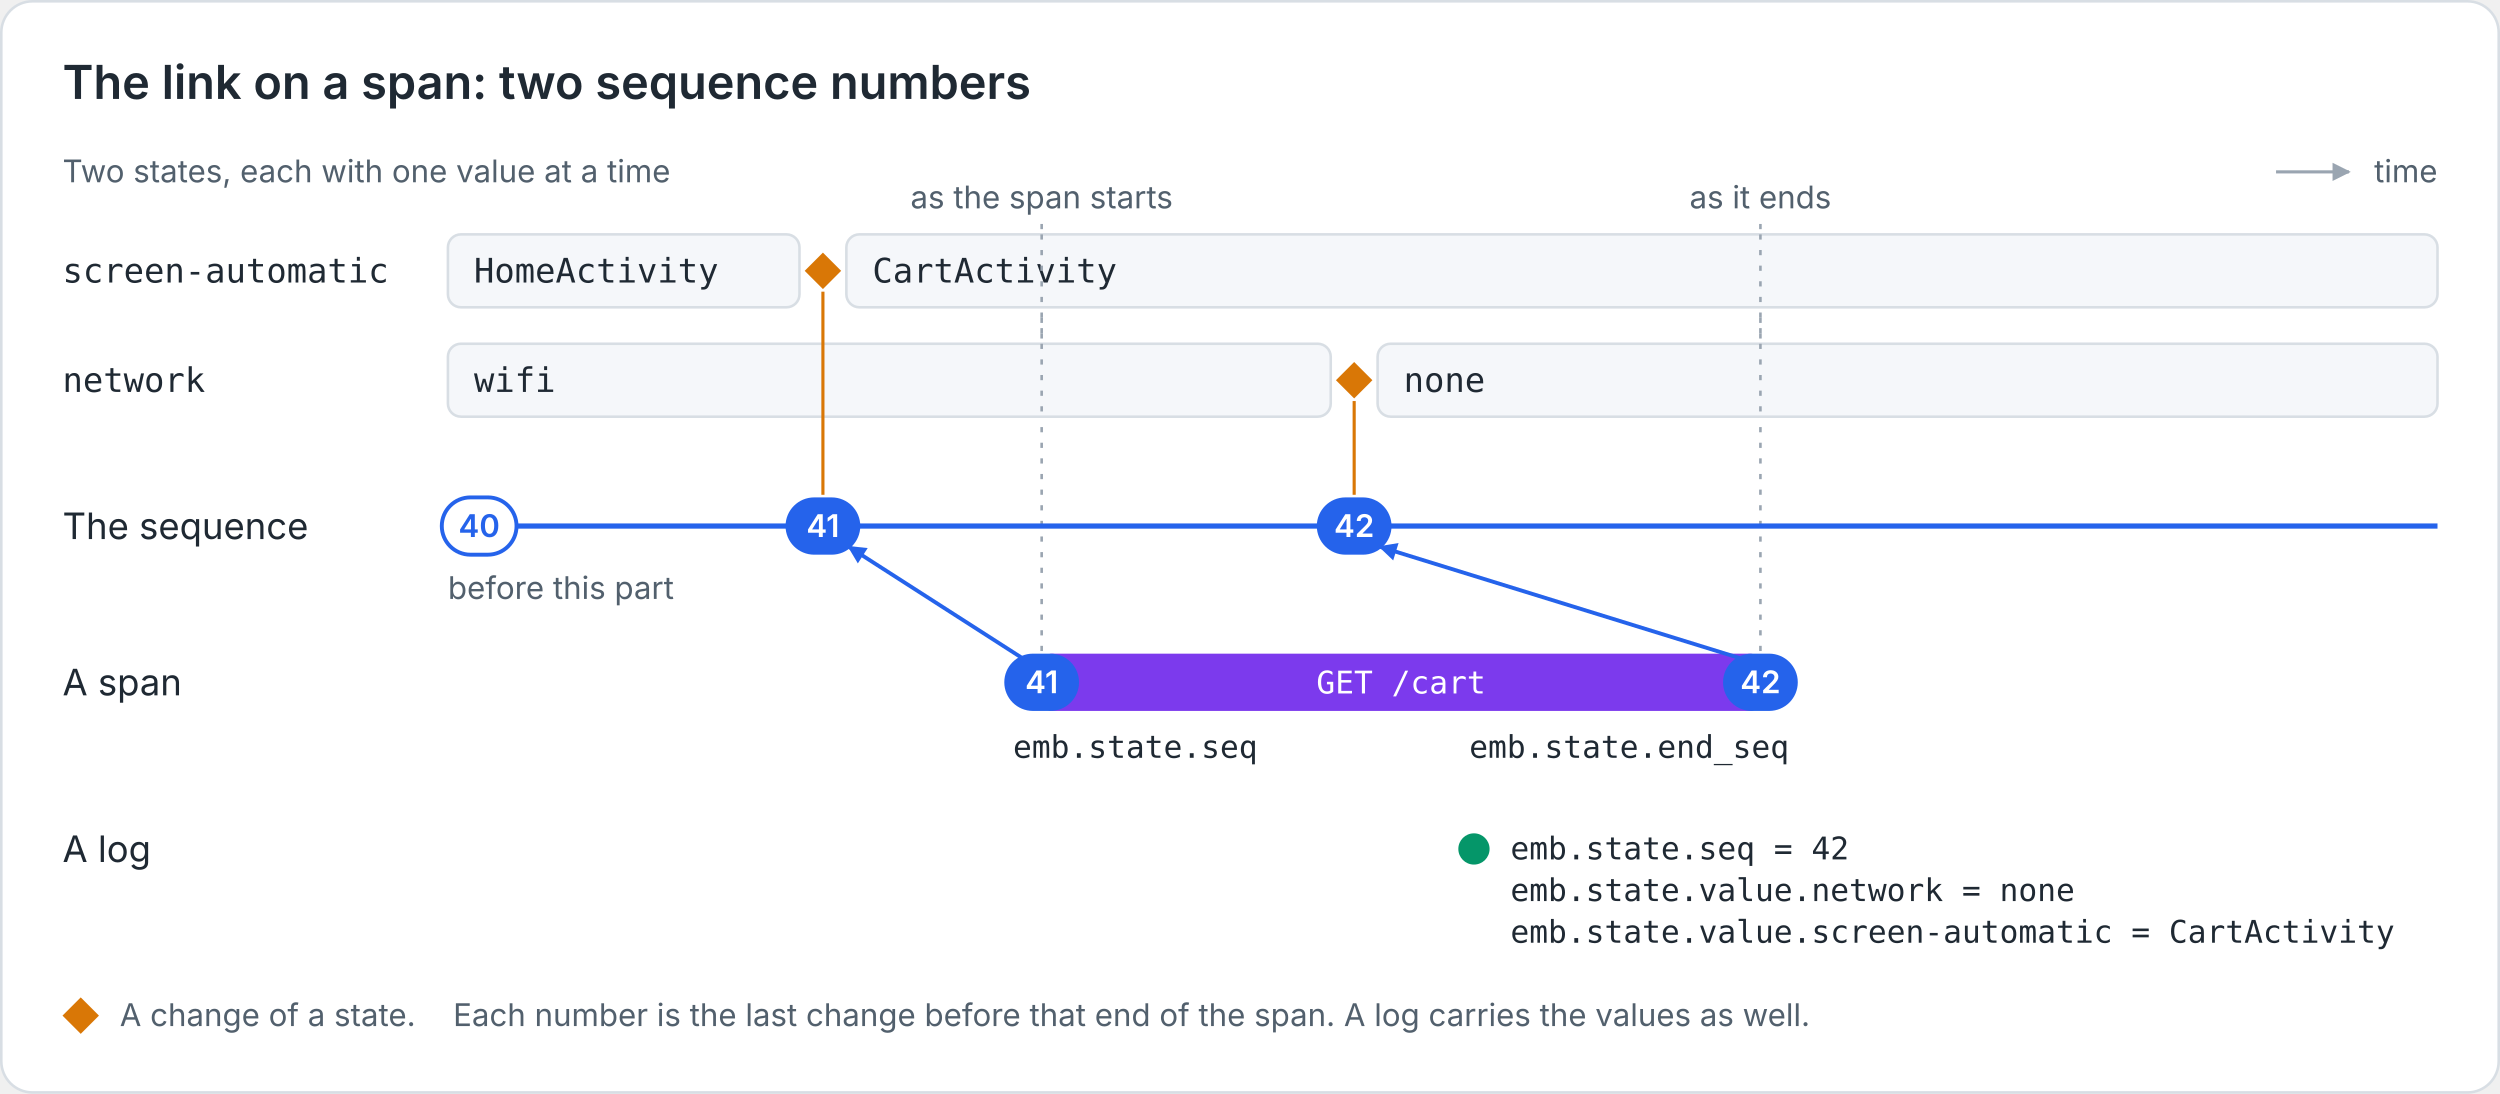
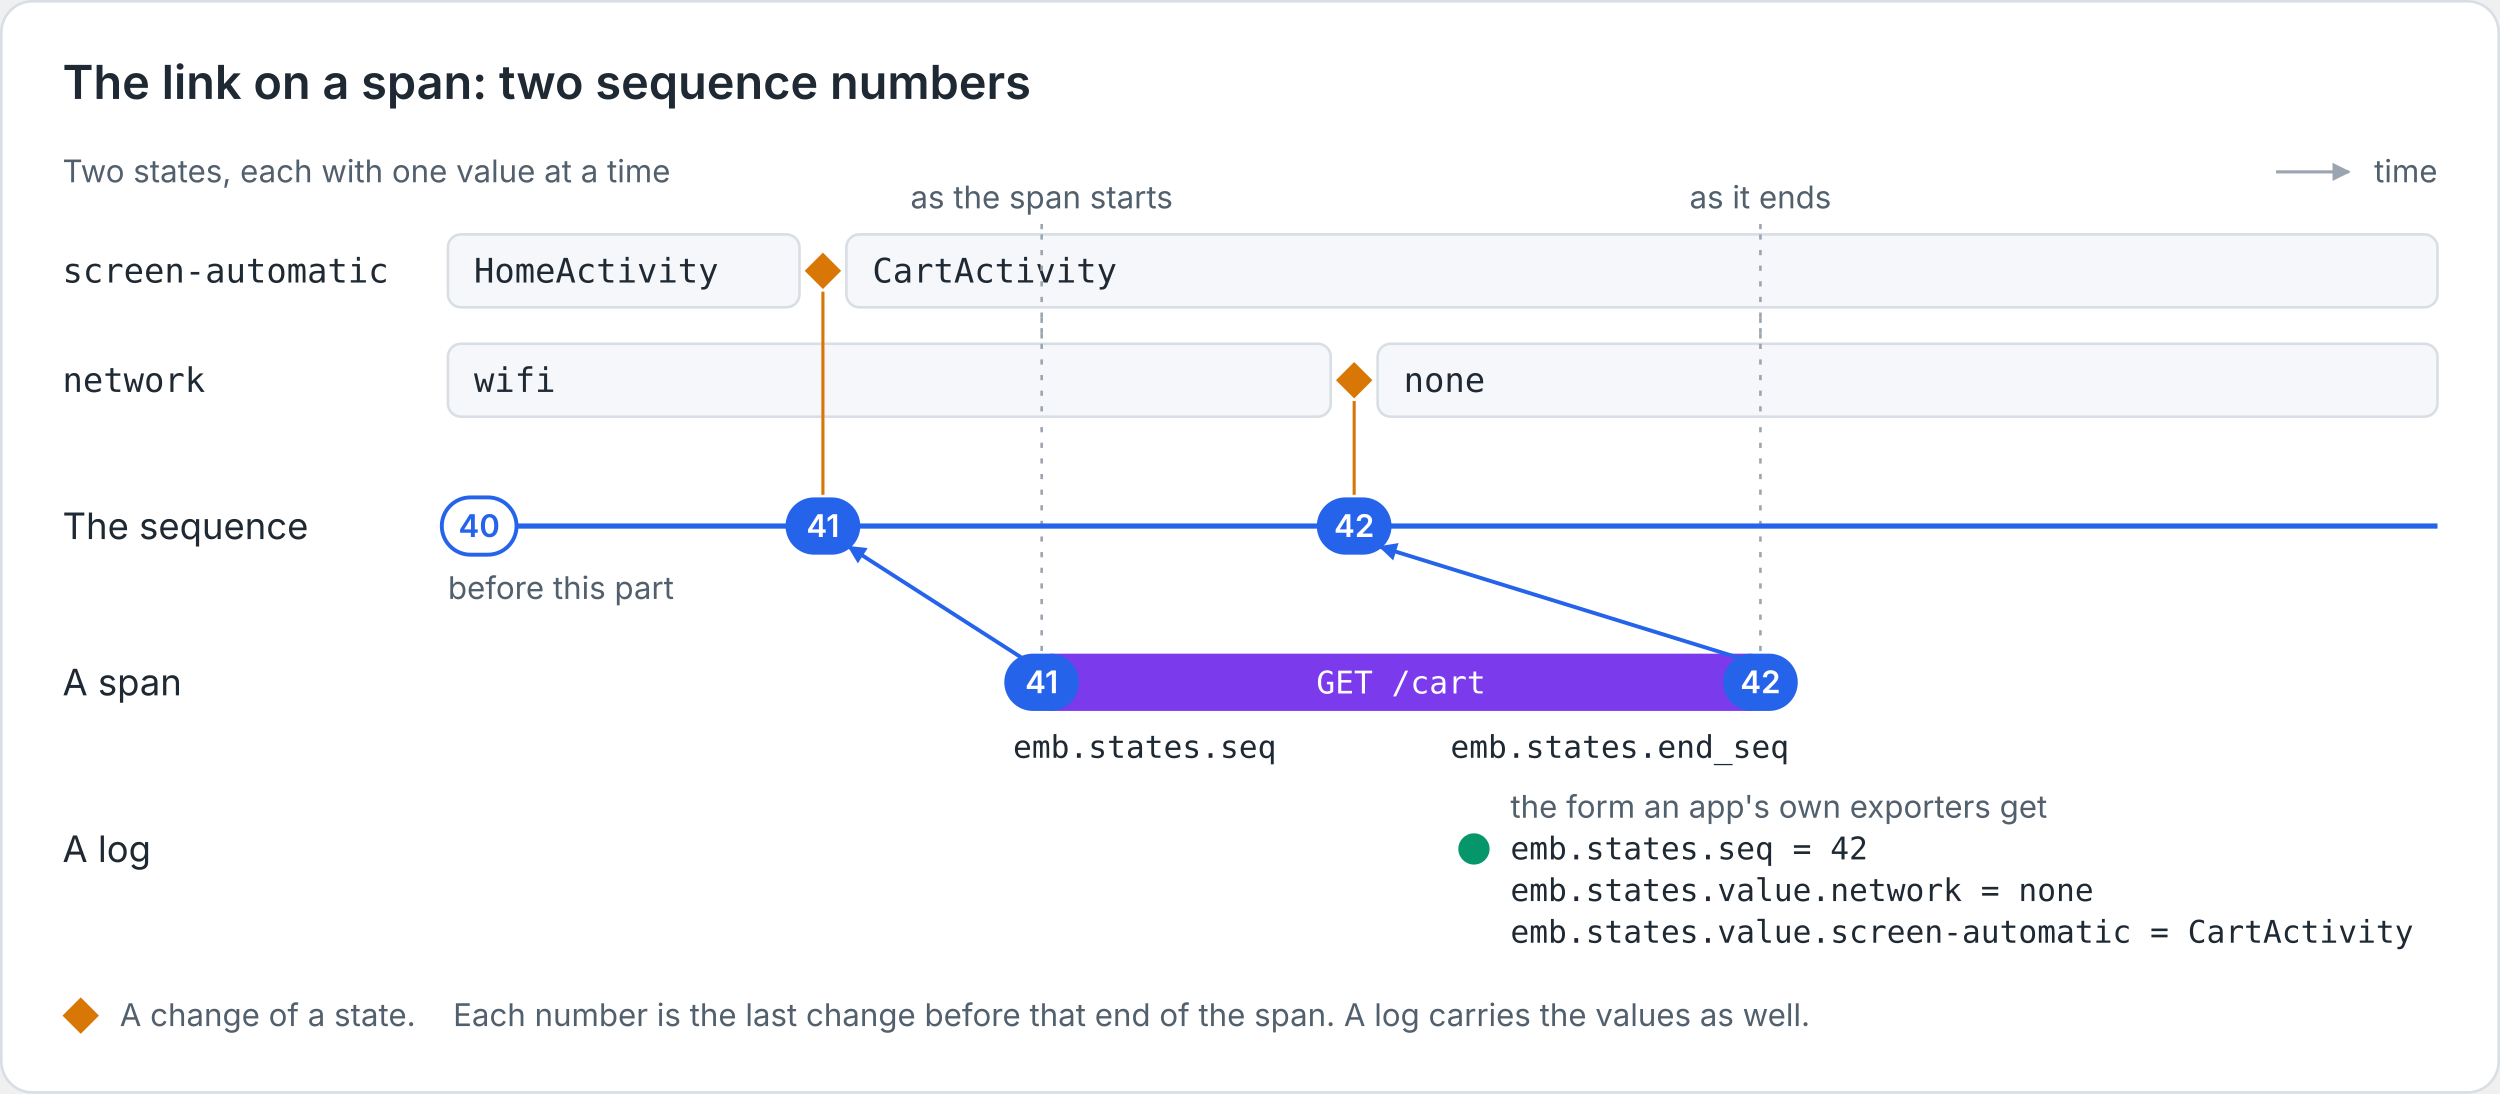
<svg xmlns="http://www.w3.org/2000/svg" viewBox="0 0 960 420" width="960" height="420" role="img" aria-labelledby="span-link-title span-link-desc">
  <defs>
    <marker id="span-link-arrow-9aa5b1" viewBox="0 0 10 10" refX="9" refY="5" markerWidth="7" markerHeight="7" orient="auto-start-reverse" markerUnits="userSpaceOnUse">
      <path d="M0 0 L10 5 L0 10 Z" fill="#9AA5B1" />
    </marker>
    <marker id="span-link-arrow-2563eb" viewBox="0 0 10 10" refX="9" refY="5" markerWidth="7" markerHeight="7" orient="auto-start-reverse" markerUnits="userSpaceOnUse">
      <path d="M0 0 L10 5 L0 10 Z" fill="#2563EB" />
    </marker>
  </defs>
  <rect x="0.5" y="0.5" width="959" height="419" rx="12" fill="#FFFFFF" stroke="#D8DEE4" />
  <text x="24" y="38" font-family="Inter, 'Helvetica Neue', Helvetica, Arial, sans-serif" font-size="18" fill="#1F2933" font-weight="600">The link on a span: two sequence numbers</text>
  <text x="24" y="70" font-family="Inter, 'Helvetica Neue', Helvetica, Arial, sans-serif" font-size="12" fill="#52606D">Two states, each with one value at a time</text>
  <text x="400" y="80" font-family="Inter, 'Helvetica Neue', Helvetica, Arial, sans-serif" font-size="12" fill="#52606D" text-anchor="middle">as the span starts</text>
  <text x="676" y="80" font-family="Inter, 'Helvetica Neue', Helvetica, Arial, sans-serif" font-size="12" fill="#52606D" text-anchor="middle">as it ends</text>
  <line x1="400" y1="86" x2="400" y2="250" stroke="#9AA5B1" stroke-width="1" stroke-dasharray="2 4" />
  <line x1="676" y1="86" x2="676" y2="250" stroke="#9AA5B1" stroke-width="1" stroke-dasharray="2 4" />
  <text x="936" y="70" font-family="Inter, 'Helvetica Neue', Helvetica, Arial, sans-serif" font-size="12" fill="#52606D" text-anchor="end">time</text>
  <line x1="874" y1="66" x2="902" y2="66" stroke="#9AA5B1" stroke-width="1.2" marker-end="url(#span-link-arrow-9aa5b1)" />
  <text x="24" y="108.5" font-family="SFMono-Regular, Menlo, Consolas, monospace" font-size="13" fill="#1F2933">screen-automatic</text>
  <rect x="172" y="90" width="135" height="28" rx="5" fill="#F5F7FA" stroke="#D8DEE4" stroke-width="1" />
  <text x="182" y="108.5" font-family="SFMono-Regular, Menlo, Consolas, monospace" font-size="13" fill="#1F2933">HomeActivity</text>
  <rect x="325" y="90" width="611" height="28" rx="5" fill="#F5F7FA" stroke="#D8DEE4" stroke-width="1" />
  <text x="335" y="108.5" font-family="SFMono-Regular, Menlo, Consolas, monospace" font-size="13" fill="#1F2933">CartActivity</text>
  <text x="24" y="150.5" font-family="SFMono-Regular, Menlo, Consolas, monospace" font-size="13" fill="#1F2933">network</text>
  <rect x="172" y="132" width="339" height="28" rx="5" fill="#F5F7FA" stroke="#D8DEE4" stroke-width="1" />
  <text x="182" y="150.5" font-family="SFMono-Regular, Menlo, Consolas, monospace" font-size="13" fill="#1F2933">wifi</text>
  <rect x="529" y="132" width="407" height="28" rx="5" fill="#F5F7FA" stroke="#D8DEE4" stroke-width="1" />
  <text x="539" y="150.5" font-family="SFMono-Regular, Menlo, Consolas, monospace" font-size="13" fill="#1F2933">none</text>
  <line x1="400" y1="90" x2="400" y2="160" stroke="#9AA5B1" stroke-width="1" stroke-dasharray="2 4" />
  <line x1="676" y1="90" x2="676" y2="160" stroke="#9AA5B1" stroke-width="1" stroke-dasharray="2 4" />
  <line x1="316" y1="112" x2="316" y2="190" stroke="#D97706" stroke-width="1.2" />
  <line x1="520" y1="154" x2="520" y2="190" stroke="#D97706" stroke-width="1.2" />
  <path d="M316 97 L323 104 L316 111 L309 104 Z" fill="#D97706" />
  <path d="M520 139 L527 146 L520 153 L513 146 Z" fill="#D97706" />
  <text x="24" y="207" font-family="Inter, 'Helvetica Neue', Helvetica, Arial, sans-serif" font-size="14" fill="#1F2933">The sequence</text>
  <line x1="172" y1="202" x2="936" y2="202" stroke="#2563EB" stroke-width="2" />
  <rect x="169.648" y="191" width="28.703" height="22" rx="11" fill="#FFFFFF" stroke="#2563EB" stroke-width="1.5" />
  <text x="184" y="206.2" font-family="Inter, 'Helvetica Neue', Helvetica, Arial, sans-serif" font-size="12" fill="#2563EB" text-anchor="middle" font-weight="600">40</text>
  <rect x="301.648" y="191" width="28.703" height="22" rx="11" fill="#2563EB" />
  <text x="316" y="206.2" font-family="Inter, 'Helvetica Neue', Helvetica, Arial, sans-serif" font-size="12" fill="#FFFFFF" text-anchor="middle" font-weight="600">41</text>
  <rect x="505.648" y="191" width="28.703" height="22" rx="11" fill="#2563EB" />
  <text x="520" y="206.2" font-family="Inter, 'Helvetica Neue', Helvetica, Arial, sans-serif" font-size="12" fill="#FFFFFF" text-anchor="middle" font-weight="600">42</text>
  <text x="172" y="230" font-family="Inter, 'Helvetica Neue', Helvetica, Arial, sans-serif" font-size="12" fill="#52606D">before this part</text>
  <text x="24" y="267" font-family="Inter, 'Helvetica Neue', Helvetica, Arial, sans-serif" font-size="14" fill="#1F2933">A span</text>
  <rect x="400" y="251" width="276" height="22" rx="4" fill="#7C3AED" />
  <text x="538" y="266.3" font-family="SFMono-Regular, Menlo, Consolas, monospace" font-size="12" fill="#FFFFFF" text-anchor="middle">GET /cart</text>
  <line x1="393" y1="253" x2="326" y2="210" stroke="#2563EB" stroke-width="1.5" marker-end="url(#span-link-arrow-2563eb)" />
  <line x1="669" y1="253" x2="530" y2="210" stroke="#2563EB" stroke-width="1.5" marker-end="url(#span-link-arrow-2563eb)" />
  <rect x="385.648" y="251" width="28.703" height="22" rx="11" fill="#2563EB" />
  <text x="400" y="266.2" font-family="Inter, 'Helvetica Neue', Helvetica, Arial, sans-serif" font-size="12" fill="#FFFFFF" text-anchor="middle" font-weight="600">41</text>
  <rect x="661.648" y="251" width="28.703" height="22" rx="11" fill="#2563EB" />
  <text x="676" y="266.2" font-family="Inter, 'Helvetica Neue', Helvetica, Arial, sans-serif" font-size="12" fill="#FFFFFF" text-anchor="middle" font-weight="600">42</text>
-   <text x="389" y="291" font-family="SFMono-Regular, Menlo, Consolas, monospace" font-size="12" fill="#1F2933">emb.state.seq</text>
-   <text x="687" y="291" font-family="SFMono-Regular, Menlo, Consolas, monospace" font-size="12" fill="#1F2933" text-anchor="end">emb.state.end_seq</text>
+   <text x="389" y="291" font-family="SFMono-Regular, Menlo, Consolas, monospace" font-size="12" fill="#1F2933">emb.states.seq</text>
+   <text x="687" y="291" font-family="SFMono-Regular, Menlo, Consolas, monospace" font-size="12" fill="#1F2933" text-anchor="end">emb.states.end_seq</text>
  <text x="24" y="331" font-family="Inter, 'Helvetica Neue', Helvetica, Arial, sans-serif" font-size="14" fill="#1F2933">A log</text>
+   <text x="580" y="314" font-family="Inter, 'Helvetica Neue', Helvetica, Arial, sans-serif" font-size="12" fill="#52606D">the form an app's own exporters get</text>
  <circle cx="566" cy="326" r="6" fill="#059669" />
-   <text x="580" y="330" font-family="SFMono-Regular, Menlo, Consolas, monospace" font-size="12" fill="#1F2933">emb.state.seq = 42</text>
-   <text x="580" y="346" font-family="SFMono-Regular, Menlo, Consolas, monospace" font-size="12" fill="#1F2933">emb.state.value.network = none</text>
-   <text x="580" y="362" font-family="SFMono-Regular, Menlo, Consolas, monospace" font-size="12" fill="#1F2933">emb.state.value.screen-automatic = CartActivity</text>
+   <text x="580" y="330" font-family="SFMono-Regular, Menlo, Consolas, monospace" font-size="12" fill="#1F2933">emb.states.seq = 42</text>
+   <text x="580" y="346" font-family="SFMono-Regular, Menlo, Consolas, monospace" font-size="12" fill="#1F2933">emb.states.value.network = none</text>
+   <text x="580" y="362" font-family="SFMono-Regular, Menlo, Consolas, monospace" font-size="12" fill="#1F2933">emb.states.value.screen-automatic = CartActivity</text>
  <path d="M31 383 L38 390 L31 397 L24 390 Z" fill="#D97706" />
  <text x="46" y="394" font-family="Inter, 'Helvetica Neue', Helvetica, Arial, sans-serif" font-size="12" fill="#52606D">A change of a state.</text>
  <text x="174" y="394" font-family="Inter, 'Helvetica Neue', Helvetica, Arial, sans-serif" font-size="12" fill="#52606D">Each number is the last change before that end of the span. A log carries the values as well.</text>
</svg>
